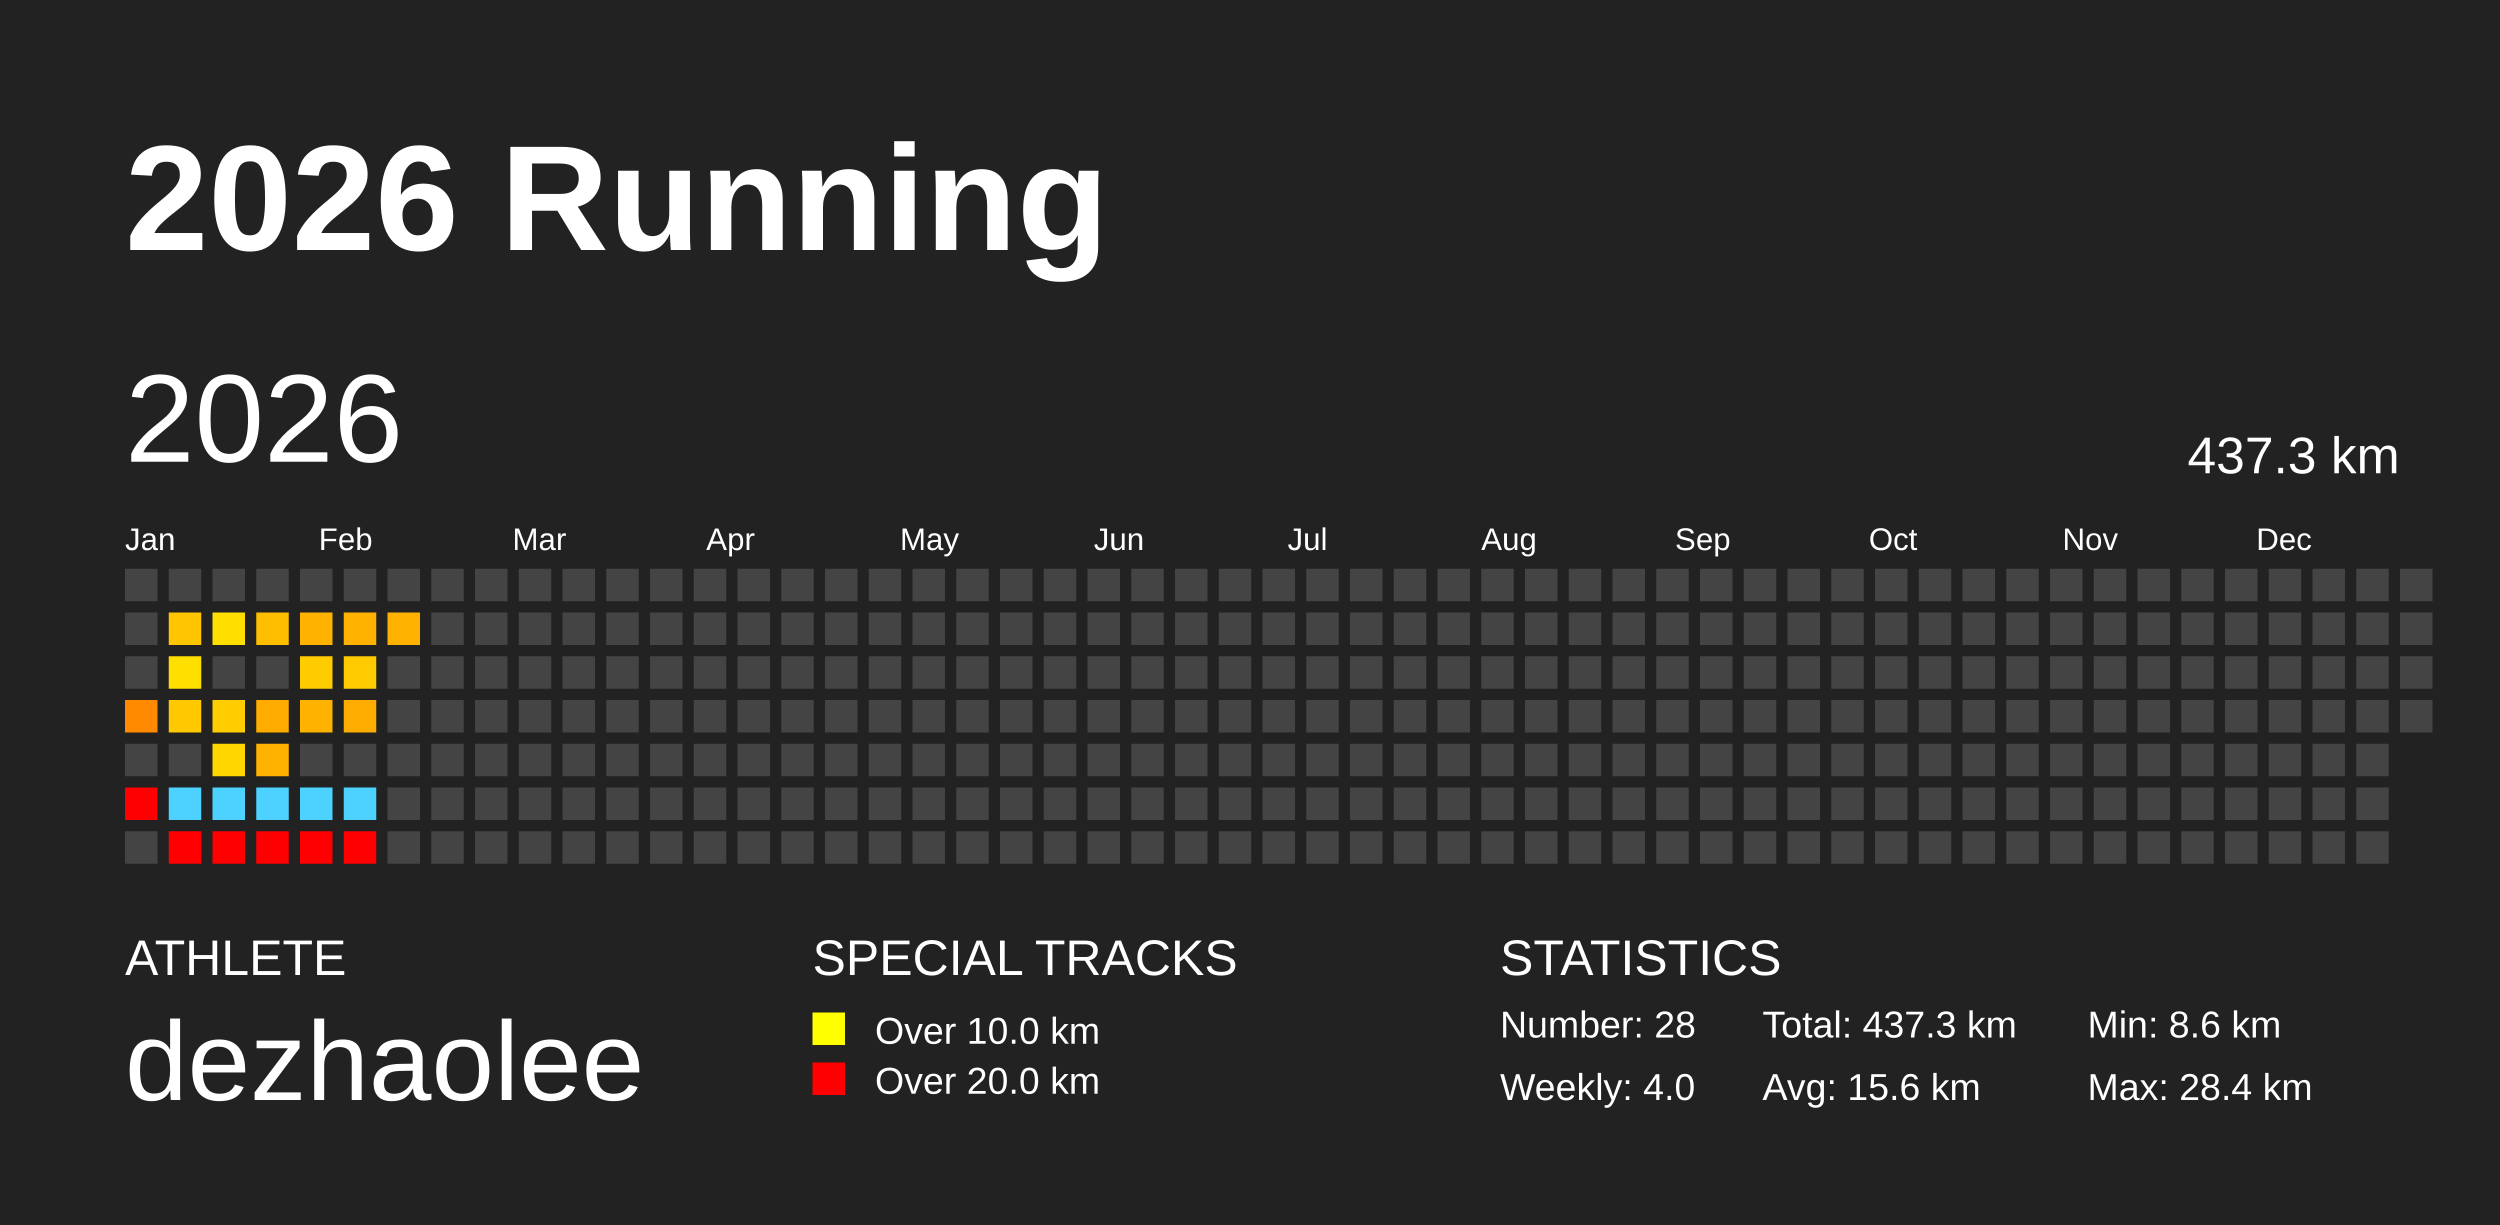
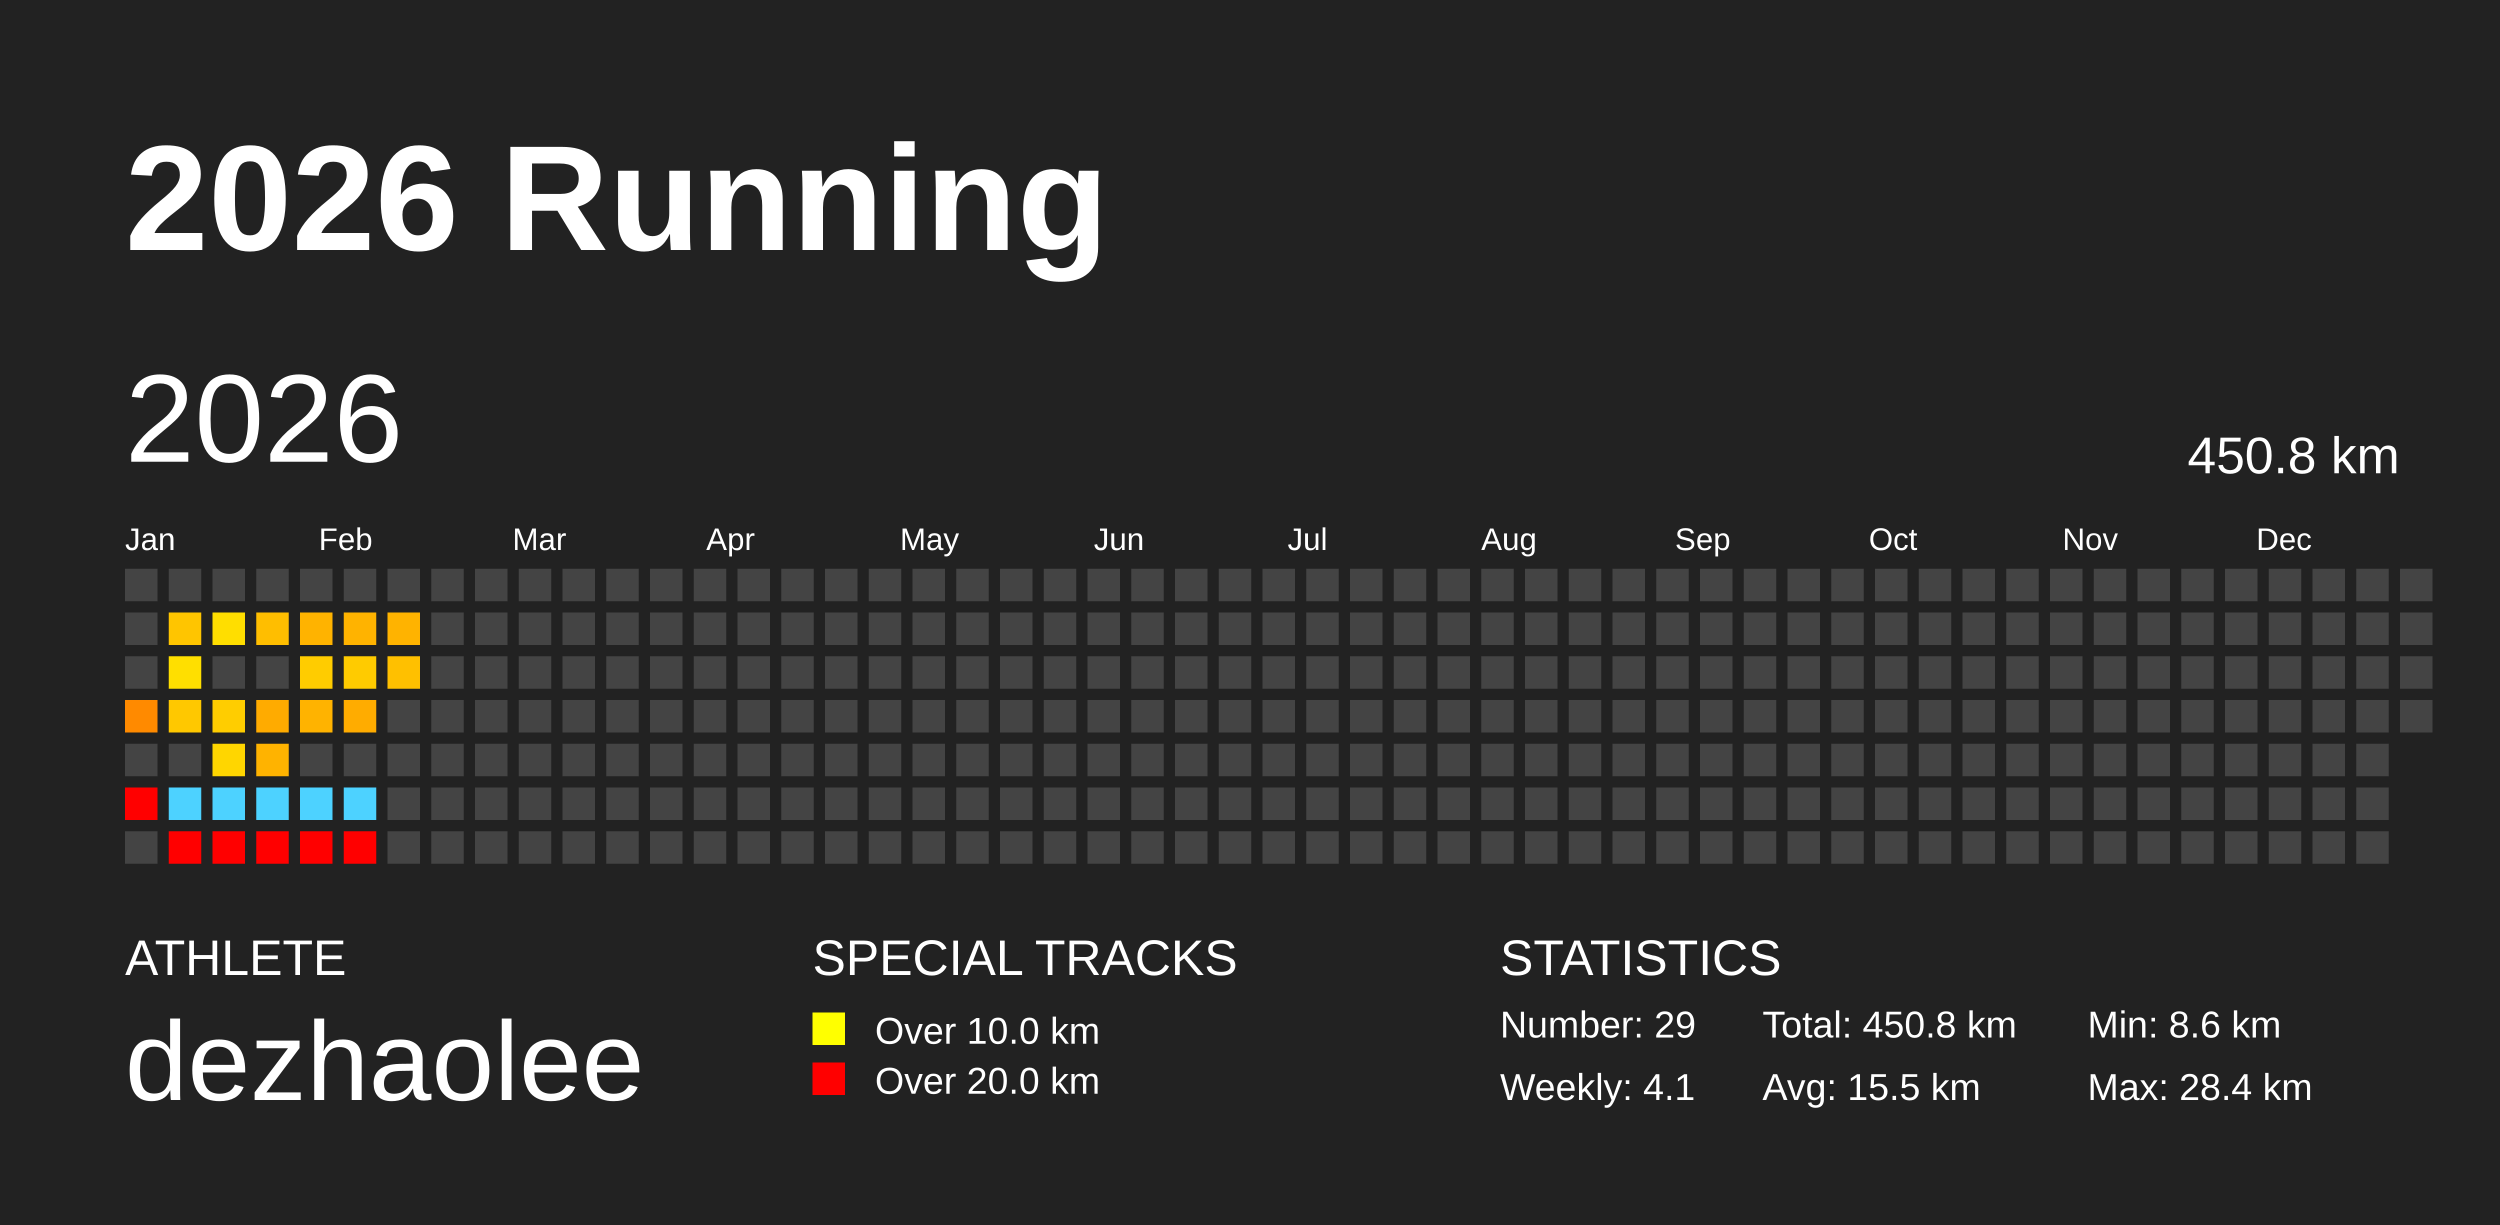
<svg xmlns="http://www.w3.org/2000/svg" baseProfile="full" height="98mm" version="1.1" viewBox="0,0,200,98" width="200mm">
  <defs />
  <rect fill="#222222" height="98" width="200" x="0" y="0" />
  <text fill="#FFFFFF" style="font-size:12px; font-family:Arial; font-weight:bold;" x="10" y="20">2026 Running</text>
  <text fill="#FFFFFF" style="font-size:4px; font-family:Arial" x="10" y="78">ATHLETE</text>
  <text fill="#FFFFFF" style="font-size:9px; font-family:Arial" x="10" y="88">dezhaolee</text>
  <text fill="#FFFFFF" style="font-size:4px; font-family:Arial" x="65" y="78">SPECIAL TRACKS</text>
  <rect fill="yellow" height="2.6" width="2.6" x="65" y="81" />
  <text fill="#FFFFFF" style="font-size:3px; font-family:Arial" x="70" y="83.5">Over 10.0 km</text>
  <rect fill="red" height="2.6" width="2.6" x="65" y="85" />
  <text fill="#FFFFFF" style="font-size:3px; font-family:Arial" x="70" y="87.5">Over 20.0 km</text>
  <text fill="#FFFFFF" style="font-size:4px; font-family:Arial" x="120" y="78">STATISTICS</text>
-   <text fill="#FFFFFF" style="font-size:3px; font-family:Arial" x="120" y="83">Number: 28</text>
-   <text fill="#FFFFFF" style="font-size:3px; font-family:Arial" x="120" y="88">Weekly: 4.0</text>
-   <text fill="#FFFFFF" style="font-size:3px; font-family:Arial" x="141" y="83">Total: 437.3 km</text>
-   <text fill="#FFFFFF" style="font-size:3px; font-family:Arial" x="141" y="88">Avg: 15.6 km</text>
+   <text fill="#FFFFFF" style="font-size:3px; font-family:Arial" x="120" y="83">Number: 29</text>
+   <text fill="#FFFFFF" style="font-size:3px; font-family:Arial" x="120" y="88">Weekly: 4.1</text>
+   <text fill="#FFFFFF" style="font-size:3px; font-family:Arial" x="141" y="83">Total: 450.8 km</text>
+   <text fill="#FFFFFF" style="font-size:3px; font-family:Arial" x="141" y="88">Avg: 15.5 km</text>
  <text fill="#FFFFFF" style="font-size:3px; font-family:Arial" x="167" y="83">Min: 8.6 km</text>
  <text fill="#FFFFFF" style="font-size:3px; font-family:Arial" x="167" y="88">Max: 28.4 km</text>
  <text dominant-baseline="hanging" fill="#FFFFFF" style="font-size:10.0px; font-family:Arial;" x="10" y="30">2026</text>
-   <text dominant-baseline="hanging" fill="#FFFFFF" style="font-size:4.125px; font-family:Arial;" x="175" y="35">437.3 km</text>
+   <text dominant-baseline="hanging" fill="#FFFFFF" style="font-size:4.125px; font-family:Arial;" x="175" y="35">450.8 km</text>
  <text fill="#FFFFFF" style="font-size:2.5px; font-family:Arial" x="10.0" y="44">Jan</text>
  <text fill="#FFFFFF" style="font-size:2.5px; font-family:Arial" x="25.5" y="44">Feb</text>
  <text fill="#FFFFFF" style="font-size:2.5px; font-family:Arial" x="41.0" y="44">Mar</text>
  <text fill="#FFFFFF" style="font-size:2.5px; font-family:Arial" x="56.5" y="44">Apr</text>
  <text fill="#FFFFFF" style="font-size:2.5px; font-family:Arial" x="72.0" y="44">May</text>
  <text fill="#FFFFFF" style="font-size:2.5px; font-family:Arial" x="87.5" y="44">Jun</text>
  <text fill="#FFFFFF" style="font-size:2.5px; font-family:Arial" x="103.0" y="44">Jul</text>
  <text fill="#FFFFFF" style="font-size:2.5px; font-family:Arial" x="118.5" y="44">Aug</text>
  <text fill="#FFFFFF" style="font-size:2.5px; font-family:Arial" x="134.0" y="44">Sep</text>
  <text fill="#FFFFFF" style="font-size:2.5px; font-family:Arial" x="149.5" y="44">Oct</text>
  <text fill="#FFFFFF" style="font-size:2.5px; font-family:Arial" x="165.0" y="44">Nov</text>
  <text fill="#FFFFFF" style="font-size:2.5px; font-family:Arial" x="180.5" y="44">Dec</text>
  <rect fill="#444444" height="2.6" width="2.6" x="10.0" y="45.5" />
  <rect fill="#444444" height="2.6" width="2.6" x="10.0" y="49.0" />
  <rect fill="#444444" height="2.6" width="2.6" x="10.0" y="52.5" />
  <rect fill="#ff8a00" height="2.6" width="2.6" x="10.0" y="56.0" />
  <rect fill="#444444" height="2.6" width="2.6" x="10.0" y="59.5" />
  <rect fill="red" height="2.6" width="2.6" x="10.0" y="63.0" />
  <rect fill="#444444" height="2.6" width="2.6" x="10.0" y="66.5" />
  <rect fill="#444444" height="2.6" width="2.6" x="13.5" y="45.5" />
  <rect fill="#ffc500" height="2.6" width="2.6" x="13.5" y="49.0" />
  <rect fill="#ffdf00" height="2.6" width="2.6" x="13.5" y="52.5" />
  <rect fill="#ffc800" height="2.6" width="2.6" x="13.5" y="56.0" />
  <rect fill="#444444" height="2.6" width="2.6" x="13.5" y="59.5" />
  <rect fill="#4dd2ff" height="2.6" width="2.6" x="13.5" y="63.0" />
  <rect fill="red" height="2.6" width="2.6" x="13.5" y="66.5" />
  <rect fill="#444444" height="2.6" width="2.6" x="17.0" y="45.5" />
  <rect fill="#ffde00" height="2.6" width="2.6" x="17.0" y="49.0" />
  <rect fill="#444444" height="2.6" width="2.6" x="17.0" y="52.5" />
  <rect fill="#ffcd00" height="2.6" width="2.6" x="17.0" y="56.0" />
  <rect fill="#ffd600" height="2.6" width="2.6" x="17.0" y="59.5" />
  <rect fill="#4dd2ff" height="2.6" width="2.6" x="17.0" y="63.0" />
  <rect fill="red" height="2.6" width="2.6" x="17.0" y="66.5" />
  <rect fill="#444444" height="2.6" width="2.6" x="20.5" y="45.5" />
  <rect fill="#ffbe00" height="2.6" width="2.6" x="20.5" y="49.0" />
  <rect fill="#444444" height="2.6" width="2.6" x="20.5" y="52.5" />
  <rect fill="#ffab00" height="2.6" width="2.6" x="20.5" y="56.0" />
  <rect fill="#ffb300" height="2.6" width="2.6" x="20.5" y="59.5" />
  <rect fill="#4dd2ff" height="2.6" width="2.6" x="20.5" y="63.0" />
  <rect fill="red" height="2.6" width="2.6" x="20.5" y="66.5" />
  <rect fill="#444444" height="2.6" width="2.6" x="24.0" y="45.5" />
  <rect fill="#ffb300" height="2.6" width="2.6" x="24.0" y="49.0" />
  <rect fill="#ffcc00" height="2.6" width="2.6" x="24.0" y="52.5" />
  <rect fill="#ffb300" height="2.6" width="2.6" x="24.0" y="56.0" />
  <rect fill="#444444" height="2.6" width="2.6" x="24.0" y="59.5" />
  <rect fill="#4dd2ff" height="2.6" width="2.6" x="24.0" y="63.0" />
  <rect fill="red" height="2.6" width="2.6" x="24.0" y="66.5" />
  <rect fill="#444444" height="2.6" width="2.6" x="27.5" y="45.5" />
  <rect fill="#ffb300" height="2.6" width="2.6" x="27.5" y="49.0" />
  <rect fill="#ffcb00" height="2.6" width="2.6" x="27.5" y="52.5" />
  <rect fill="#ffac00" height="2.6" width="2.6" x="27.5" y="56.0" />
  <rect fill="#444444" height="2.6" width="2.6" x="27.5" y="59.5" />
  <rect fill="#4dd2ff" height="2.6" width="2.6" x="27.5" y="63.0" />
  <rect fill="red" height="2.6" width="2.6" x="27.5" y="66.5" />
  <rect fill="#444444" height="2.6" width="2.6" x="31.0" y="45.5" />
  <rect fill="#ffb300" height="2.6" width="2.6" x="31.0" y="49.0" />
-   <rect fill="#444444" height="2.6" width="2.6" x="31.0" y="52.5" />
+   <rect fill="#ffc000" height="2.6" width="2.6" x="31.0" y="52.5" />
  <rect fill="#444444" height="2.6" width="2.6" x="31.0" y="56.0" />
  <rect fill="#444444" height="2.6" width="2.6" x="31.0" y="59.5" />
  <rect fill="#444444" height="2.6" width="2.6" x="31.0" y="63.0" />
  <rect fill="#444444" height="2.6" width="2.6" x="31.0" y="66.5" />
  <rect fill="#444444" height="2.6" width="2.6" x="34.5" y="45.5" />
  <rect fill="#444444" height="2.6" width="2.6" x="34.5" y="49.0" />
  <rect fill="#444444" height="2.6" width="2.6" x="34.5" y="52.5" />
  <rect fill="#444444" height="2.6" width="2.6" x="34.5" y="56.0" />
  <rect fill="#444444" height="2.6" width="2.6" x="34.5" y="59.5" />
  <rect fill="#444444" height="2.6" width="2.6" x="34.5" y="63.0" />
  <rect fill="#444444" height="2.6" width="2.6" x="34.5" y="66.5" />
  <rect fill="#444444" height="2.6" width="2.6" x="38.0" y="45.5" />
  <rect fill="#444444" height="2.6" width="2.6" x="38.0" y="49.0" />
  <rect fill="#444444" height="2.6" width="2.6" x="38.0" y="52.5" />
  <rect fill="#444444" height="2.6" width="2.6" x="38.0" y="56.0" />
  <rect fill="#444444" height="2.6" width="2.6" x="38.0" y="59.5" />
  <rect fill="#444444" height="2.6" width="2.6" x="38.0" y="63.0" />
  <rect fill="#444444" height="2.6" width="2.6" x="38.0" y="66.5" />
  <rect fill="#444444" height="2.6" width="2.6" x="41.5" y="45.5" />
  <rect fill="#444444" height="2.6" width="2.6" x="41.5" y="49.0" />
  <rect fill="#444444" height="2.6" width="2.6" x="41.5" y="52.5" />
  <rect fill="#444444" height="2.6" width="2.6" x="41.5" y="56.0" />
  <rect fill="#444444" height="2.6" width="2.6" x="41.5" y="59.5" />
  <rect fill="#444444" height="2.6" width="2.6" x="41.5" y="63.0" />
  <rect fill="#444444" height="2.6" width="2.6" x="41.5" y="66.5" />
  <rect fill="#444444" height="2.6" width="2.6" x="45.0" y="45.5" />
  <rect fill="#444444" height="2.6" width="2.6" x="45.0" y="49.0" />
  <rect fill="#444444" height="2.6" width="2.6" x="45.0" y="52.5" />
  <rect fill="#444444" height="2.6" width="2.6" x="45.0" y="56.0" />
  <rect fill="#444444" height="2.6" width="2.6" x="45.0" y="59.5" />
  <rect fill="#444444" height="2.6" width="2.6" x="45.0" y="63.0" />
  <rect fill="#444444" height="2.6" width="2.6" x="45.0" y="66.5" />
  <rect fill="#444444" height="2.6" width="2.6" x="48.5" y="45.5" />
  <rect fill="#444444" height="2.6" width="2.6" x="48.5" y="49.0" />
  <rect fill="#444444" height="2.6" width="2.6" x="48.5" y="52.5" />
  <rect fill="#444444" height="2.6" width="2.6" x="48.5" y="56.0" />
  <rect fill="#444444" height="2.6" width="2.6" x="48.5" y="59.5" />
  <rect fill="#444444" height="2.6" width="2.6" x="48.5" y="63.0" />
  <rect fill="#444444" height="2.6" width="2.6" x="48.5" y="66.5" />
  <rect fill="#444444" height="2.6" width="2.6" x="52.0" y="45.5" />
  <rect fill="#444444" height="2.6" width="2.6" x="52.0" y="49.0" />
  <rect fill="#444444" height="2.6" width="2.6" x="52.0" y="52.5" />
  <rect fill="#444444" height="2.6" width="2.6" x="52.0" y="56.0" />
  <rect fill="#444444" height="2.6" width="2.6" x="52.0" y="59.5" />
  <rect fill="#444444" height="2.6" width="2.6" x="52.0" y="63.0" />
  <rect fill="#444444" height="2.6" width="2.6" x="52.0" y="66.5" />
  <rect fill="#444444" height="2.6" width="2.6" x="55.5" y="45.5" />
  <rect fill="#444444" height="2.6" width="2.6" x="55.5" y="49.0" />
  <rect fill="#444444" height="2.6" width="2.6" x="55.5" y="52.5" />
  <rect fill="#444444" height="2.6" width="2.6" x="55.5" y="56.0" />
  <rect fill="#444444" height="2.6" width="2.6" x="55.5" y="59.5" />
  <rect fill="#444444" height="2.6" width="2.6" x="55.5" y="63.0" />
  <rect fill="#444444" height="2.6" width="2.6" x="55.5" y="66.5" />
  <rect fill="#444444" height="2.6" width="2.6" x="59.0" y="45.5" />
  <rect fill="#444444" height="2.6" width="2.6" x="59.0" y="49.0" />
  <rect fill="#444444" height="2.6" width="2.6" x="59.0" y="52.5" />
  <rect fill="#444444" height="2.6" width="2.6" x="59.0" y="56.0" />
  <rect fill="#444444" height="2.6" width="2.6" x="59.0" y="59.5" />
  <rect fill="#444444" height="2.6" width="2.6" x="59.0" y="63.0" />
  <rect fill="#444444" height="2.6" width="2.6" x="59.0" y="66.5" />
  <rect fill="#444444" height="2.6" width="2.6" x="62.5" y="45.5" />
  <rect fill="#444444" height="2.6" width="2.6" x="62.5" y="49.0" />
  <rect fill="#444444" height="2.6" width="2.6" x="62.5" y="52.5" />
  <rect fill="#444444" height="2.6" width="2.6" x="62.5" y="56.0" />
  <rect fill="#444444" height="2.6" width="2.6" x="62.5" y="59.5" />
  <rect fill="#444444" height="2.6" width="2.6" x="62.5" y="63.0" />
  <rect fill="#444444" height="2.6" width="2.6" x="62.5" y="66.5" />
  <rect fill="#444444" height="2.6" width="2.6" x="66.0" y="45.5" />
  <rect fill="#444444" height="2.6" width="2.6" x="66.0" y="49.0" />
  <rect fill="#444444" height="2.6" width="2.6" x="66.0" y="52.5" />
  <rect fill="#444444" height="2.6" width="2.6" x="66.0" y="56.0" />
  <rect fill="#444444" height="2.6" width="2.6" x="66.0" y="59.5" />
  <rect fill="#444444" height="2.6" width="2.6" x="66.0" y="63.0" />
  <rect fill="#444444" height="2.6" width="2.6" x="66.0" y="66.5" />
  <rect fill="#444444" height="2.6" width="2.6" x="69.5" y="45.5" />
  <rect fill="#444444" height="2.6" width="2.6" x="69.5" y="49.0" />
  <rect fill="#444444" height="2.6" width="2.6" x="69.5" y="52.5" />
  <rect fill="#444444" height="2.6" width="2.6" x="69.5" y="56.0" />
  <rect fill="#444444" height="2.6" width="2.6" x="69.5" y="59.5" />
  <rect fill="#444444" height="2.6" width="2.6" x="69.5" y="63.0" />
  <rect fill="#444444" height="2.6" width="2.6" x="69.5" y="66.5" />
  <rect fill="#444444" height="2.6" width="2.6" x="73.0" y="45.5" />
  <rect fill="#444444" height="2.6" width="2.6" x="73.0" y="49.0" />
  <rect fill="#444444" height="2.6" width="2.6" x="73.0" y="52.5" />
  <rect fill="#444444" height="2.6" width="2.6" x="73.0" y="56.0" />
  <rect fill="#444444" height="2.6" width="2.6" x="73.0" y="59.5" />
  <rect fill="#444444" height="2.6" width="2.6" x="73.0" y="63.0" />
  <rect fill="#444444" height="2.6" width="2.6" x="73.0" y="66.5" />
  <rect fill="#444444" height="2.6" width="2.6" x="76.5" y="45.5" />
  <rect fill="#444444" height="2.6" width="2.6" x="76.5" y="49.0" />
  <rect fill="#444444" height="2.6" width="2.6" x="76.5" y="52.5" />
  <rect fill="#444444" height="2.6" width="2.6" x="76.5" y="56.0" />
  <rect fill="#444444" height="2.6" width="2.6" x="76.5" y="59.5" />
  <rect fill="#444444" height="2.6" width="2.6" x="76.5" y="63.0" />
  <rect fill="#444444" height="2.6" width="2.6" x="76.5" y="66.5" />
  <rect fill="#444444" height="2.6" width="2.6" x="80.0" y="45.5" />
  <rect fill="#444444" height="2.6" width="2.6" x="80.0" y="49.0" />
  <rect fill="#444444" height="2.6" width="2.6" x="80.0" y="52.5" />
  <rect fill="#444444" height="2.6" width="2.6" x="80.0" y="56.0" />
  <rect fill="#444444" height="2.6" width="2.6" x="80.0" y="59.5" />
  <rect fill="#444444" height="2.6" width="2.6" x="80.0" y="63.0" />
  <rect fill="#444444" height="2.6" width="2.6" x="80.0" y="66.5" />
  <rect fill="#444444" height="2.6" width="2.6" x="83.5" y="45.5" />
  <rect fill="#444444" height="2.6" width="2.6" x="83.5" y="49.0" />
  <rect fill="#444444" height="2.6" width="2.6" x="83.5" y="52.5" />
  <rect fill="#444444" height="2.6" width="2.6" x="83.5" y="56.0" />
  <rect fill="#444444" height="2.6" width="2.6" x="83.5" y="59.5" />
  <rect fill="#444444" height="2.6" width="2.6" x="83.5" y="63.0" />
  <rect fill="#444444" height="2.6" width="2.6" x="83.5" y="66.5" />
  <rect fill="#444444" height="2.6" width="2.6" x="87.0" y="45.5" />
  <rect fill="#444444" height="2.6" width="2.6" x="87.0" y="49.0" />
  <rect fill="#444444" height="2.6" width="2.6" x="87.0" y="52.5" />
  <rect fill="#444444" height="2.6" width="2.6" x="87.0" y="56.0" />
  <rect fill="#444444" height="2.6" width="2.6" x="87.0" y="59.5" />
  <rect fill="#444444" height="2.6" width="2.6" x="87.0" y="63.0" />
  <rect fill="#444444" height="2.6" width="2.6" x="87.0" y="66.5" />
  <rect fill="#444444" height="2.6" width="2.6" x="90.5" y="45.5" />
  <rect fill="#444444" height="2.6" width="2.6" x="90.5" y="49.0" />
  <rect fill="#444444" height="2.6" width="2.6" x="90.5" y="52.5" />
  <rect fill="#444444" height="2.6" width="2.6" x="90.5" y="56.0" />
  <rect fill="#444444" height="2.6" width="2.6" x="90.5" y="59.5" />
  <rect fill="#444444" height="2.6" width="2.6" x="90.5" y="63.0" />
  <rect fill="#444444" height="2.6" width="2.6" x="90.5" y="66.5" />
  <rect fill="#444444" height="2.6" width="2.6" x="94.0" y="45.5" />
  <rect fill="#444444" height="2.6" width="2.6" x="94.0" y="49.0" />
  <rect fill="#444444" height="2.6" width="2.6" x="94.0" y="52.5" />
  <rect fill="#444444" height="2.6" width="2.6" x="94.0" y="56.0" />
  <rect fill="#444444" height="2.6" width="2.6" x="94.0" y="59.5" />
  <rect fill="#444444" height="2.6" width="2.6" x="94.0" y="63.0" />
  <rect fill="#444444" height="2.6" width="2.6" x="94.0" y="66.5" />
  <rect fill="#444444" height="2.6" width="2.6" x="97.5" y="45.5" />
  <rect fill="#444444" height="2.6" width="2.6" x="97.5" y="49.0" />
  <rect fill="#444444" height="2.6" width="2.6" x="97.5" y="52.5" />
  <rect fill="#444444" height="2.6" width="2.6" x="97.5" y="56.0" />
  <rect fill="#444444" height="2.6" width="2.6" x="97.5" y="59.5" />
  <rect fill="#444444" height="2.6" width="2.6" x="97.5" y="63.0" />
  <rect fill="#444444" height="2.6" width="2.6" x="97.5" y="66.5" />
  <rect fill="#444444" height="2.6" width="2.6" x="101.0" y="45.5" />
  <rect fill="#444444" height="2.6" width="2.6" x="101.0" y="49.0" />
  <rect fill="#444444" height="2.6" width="2.6" x="101.0" y="52.5" />
  <rect fill="#444444" height="2.6" width="2.6" x="101.0" y="56.0" />
  <rect fill="#444444" height="2.6" width="2.6" x="101.0" y="59.5" />
  <rect fill="#444444" height="2.6" width="2.6" x="101.0" y="63.0" />
  <rect fill="#444444" height="2.6" width="2.6" x="101.0" y="66.5" />
  <rect fill="#444444" height="2.6" width="2.6" x="104.5" y="45.5" />
  <rect fill="#444444" height="2.6" width="2.6" x="104.5" y="49.0" />
  <rect fill="#444444" height="2.6" width="2.6" x="104.5" y="52.5" />
  <rect fill="#444444" height="2.6" width="2.6" x="104.5" y="56.0" />
  <rect fill="#444444" height="2.6" width="2.6" x="104.5" y="59.5" />
  <rect fill="#444444" height="2.6" width="2.6" x="104.5" y="63.0" />
  <rect fill="#444444" height="2.6" width="2.6" x="104.5" y="66.5" />
  <rect fill="#444444" height="2.6" width="2.6" x="108.0" y="45.5" />
  <rect fill="#444444" height="2.6" width="2.6" x="108.0" y="49.0" />
  <rect fill="#444444" height="2.6" width="2.6" x="108.0" y="52.5" />
  <rect fill="#444444" height="2.6" width="2.6" x="108.0" y="56.0" />
  <rect fill="#444444" height="2.6" width="2.6" x="108.0" y="59.5" />
  <rect fill="#444444" height="2.6" width="2.6" x="108.0" y="63.0" />
  <rect fill="#444444" height="2.6" width="2.6" x="108.0" y="66.5" />
  <rect fill="#444444" height="2.6" width="2.6" x="111.5" y="45.5" />
  <rect fill="#444444" height="2.6" width="2.6" x="111.5" y="49.0" />
  <rect fill="#444444" height="2.6" width="2.6" x="111.5" y="52.5" />
  <rect fill="#444444" height="2.6" width="2.6" x="111.5" y="56.0" />
  <rect fill="#444444" height="2.6" width="2.6" x="111.5" y="59.5" />
  <rect fill="#444444" height="2.6" width="2.6" x="111.5" y="63.0" />
  <rect fill="#444444" height="2.6" width="2.6" x="111.5" y="66.5" />
  <rect fill="#444444" height="2.6" width="2.6" x="115.0" y="45.5" />
  <rect fill="#444444" height="2.6" width="2.6" x="115.0" y="49.0" />
  <rect fill="#444444" height="2.6" width="2.6" x="115.0" y="52.5" />
  <rect fill="#444444" height="2.6" width="2.6" x="115.0" y="56.0" />
  <rect fill="#444444" height="2.6" width="2.6" x="115.0" y="59.5" />
  <rect fill="#444444" height="2.6" width="2.6" x="115.0" y="63.0" />
  <rect fill="#444444" height="2.6" width="2.6" x="115.0" y="66.5" />
  <rect fill="#444444" height="2.6" width="2.6" x="118.5" y="45.5" />
  <rect fill="#444444" height="2.6" width="2.6" x="118.5" y="49.0" />
  <rect fill="#444444" height="2.6" width="2.6" x="118.5" y="52.5" />
  <rect fill="#444444" height="2.6" width="2.6" x="118.5" y="56.0" />
  <rect fill="#444444" height="2.6" width="2.6" x="118.5" y="59.5" />
  <rect fill="#444444" height="2.6" width="2.6" x="118.5" y="63.0" />
  <rect fill="#444444" height="2.6" width="2.6" x="118.5" y="66.5" />
  <rect fill="#444444" height="2.6" width="2.6" x="122.0" y="45.5" />
  <rect fill="#444444" height="2.6" width="2.6" x="122.0" y="49.0" />
  <rect fill="#444444" height="2.6" width="2.6" x="122.0" y="52.5" />
  <rect fill="#444444" height="2.6" width="2.6" x="122.0" y="56.0" />
  <rect fill="#444444" height="2.6" width="2.6" x="122.0" y="59.5" />
  <rect fill="#444444" height="2.6" width="2.6" x="122.0" y="63.0" />
  <rect fill="#444444" height="2.6" width="2.6" x="122.0" y="66.5" />
  <rect fill="#444444" height="2.6" width="2.6" x="125.5" y="45.5" />
  <rect fill="#444444" height="2.6" width="2.6" x="125.5" y="49.0" />
  <rect fill="#444444" height="2.6" width="2.6" x="125.5" y="52.5" />
  <rect fill="#444444" height="2.6" width="2.6" x="125.5" y="56.0" />
  <rect fill="#444444" height="2.6" width="2.6" x="125.5" y="59.5" />
  <rect fill="#444444" height="2.6" width="2.6" x="125.5" y="63.0" />
  <rect fill="#444444" height="2.6" width="2.6" x="125.5" y="66.5" />
  <rect fill="#444444" height="2.6" width="2.6" x="129.0" y="45.5" />
  <rect fill="#444444" height="2.6" width="2.6" x="129.0" y="49.0" />
  <rect fill="#444444" height="2.6" width="2.6" x="129.0" y="52.5" />
  <rect fill="#444444" height="2.6" width="2.6" x="129.0" y="56.0" />
  <rect fill="#444444" height="2.6" width="2.6" x="129.0" y="59.5" />
  <rect fill="#444444" height="2.6" width="2.6" x="129.0" y="63.0" />
  <rect fill="#444444" height="2.6" width="2.6" x="129.0" y="66.5" />
  <rect fill="#444444" height="2.6" width="2.6" x="132.5" y="45.5" />
  <rect fill="#444444" height="2.6" width="2.6" x="132.5" y="49.0" />
  <rect fill="#444444" height="2.6" width="2.6" x="132.5" y="52.5" />
  <rect fill="#444444" height="2.6" width="2.6" x="132.5" y="56.0" />
  <rect fill="#444444" height="2.6" width="2.6" x="132.5" y="59.5" />
  <rect fill="#444444" height="2.6" width="2.6" x="132.5" y="63.0" />
  <rect fill="#444444" height="2.6" width="2.6" x="132.5" y="66.5" />
  <rect fill="#444444" height="2.6" width="2.6" x="136.0" y="45.5" />
  <rect fill="#444444" height="2.6" width="2.6" x="136.0" y="49.0" />
  <rect fill="#444444" height="2.6" width="2.6" x="136.0" y="52.5" />
  <rect fill="#444444" height="2.6" width="2.6" x="136.0" y="56.0" />
  <rect fill="#444444" height="2.6" width="2.6" x="136.0" y="59.5" />
  <rect fill="#444444" height="2.6" width="2.6" x="136.0" y="63.0" />
  <rect fill="#444444" height="2.6" width="2.6" x="136.0" y="66.5" />
  <rect fill="#444444" height="2.6" width="2.6" x="139.5" y="45.5" />
  <rect fill="#444444" height="2.6" width="2.6" x="139.5" y="49.0" />
  <rect fill="#444444" height="2.6" width="2.6" x="139.5" y="52.5" />
  <rect fill="#444444" height="2.6" width="2.6" x="139.5" y="56.0" />
  <rect fill="#444444" height="2.6" width="2.6" x="139.5" y="59.5" />
  <rect fill="#444444" height="2.6" width="2.6" x="139.5" y="63.0" />
  <rect fill="#444444" height="2.6" width="2.6" x="139.5" y="66.5" />
  <rect fill="#444444" height="2.6" width="2.6" x="143.0" y="45.5" />
  <rect fill="#444444" height="2.6" width="2.6" x="143.0" y="49.0" />
  <rect fill="#444444" height="2.6" width="2.6" x="143.0" y="52.5" />
  <rect fill="#444444" height="2.6" width="2.6" x="143.0" y="56.0" />
  <rect fill="#444444" height="2.6" width="2.6" x="143.0" y="59.5" />
  <rect fill="#444444" height="2.6" width="2.6" x="143.0" y="63.0" />
  <rect fill="#444444" height="2.6" width="2.6" x="143.0" y="66.5" />
  <rect fill="#444444" height="2.6" width="2.6" x="146.5" y="45.5" />
  <rect fill="#444444" height="2.6" width="2.6" x="146.5" y="49.0" />
  <rect fill="#444444" height="2.6" width="2.6" x="146.5" y="52.5" />
  <rect fill="#444444" height="2.6" width="2.6" x="146.5" y="56.0" />
  <rect fill="#444444" height="2.6" width="2.6" x="146.5" y="59.5" />
  <rect fill="#444444" height="2.6" width="2.6" x="146.5" y="63.0" />
  <rect fill="#444444" height="2.6" width="2.6" x="146.5" y="66.5" />
  <rect fill="#444444" height="2.6" width="2.6" x="150.0" y="45.5" />
  <rect fill="#444444" height="2.6" width="2.6" x="150.0" y="49.0" />
  <rect fill="#444444" height="2.6" width="2.6" x="150.0" y="52.5" />
  <rect fill="#444444" height="2.6" width="2.6" x="150.0" y="56.0" />
  <rect fill="#444444" height="2.6" width="2.6" x="150.0" y="59.5" />
  <rect fill="#444444" height="2.6" width="2.6" x="150.0" y="63.0" />
  <rect fill="#444444" height="2.6" width="2.6" x="150.0" y="66.5" />
  <rect fill="#444444" height="2.6" width="2.6" x="153.5" y="45.5" />
  <rect fill="#444444" height="2.6" width="2.6" x="153.5" y="49.0" />
  <rect fill="#444444" height="2.6" width="2.6" x="153.5" y="52.5" />
  <rect fill="#444444" height="2.6" width="2.6" x="153.5" y="56.0" />
  <rect fill="#444444" height="2.6" width="2.6" x="153.5" y="59.5" />
  <rect fill="#444444" height="2.6" width="2.6" x="153.5" y="63.0" />
  <rect fill="#444444" height="2.6" width="2.6" x="153.5" y="66.5" />
  <rect fill="#444444" height="2.6" width="2.6" x="157.0" y="45.5" />
  <rect fill="#444444" height="2.6" width="2.6" x="157.0" y="49.0" />
  <rect fill="#444444" height="2.6" width="2.6" x="157.0" y="52.5" />
  <rect fill="#444444" height="2.6" width="2.6" x="157.0" y="56.0" />
  <rect fill="#444444" height="2.6" width="2.6" x="157.0" y="59.5" />
  <rect fill="#444444" height="2.6" width="2.6" x="157.0" y="63.0" />
  <rect fill="#444444" height="2.6" width="2.6" x="157.0" y="66.5" />
  <rect fill="#444444" height="2.6" width="2.6" x="160.5" y="45.5" />
  <rect fill="#444444" height="2.6" width="2.6" x="160.5" y="49.0" />
  <rect fill="#444444" height="2.6" width="2.6" x="160.5" y="52.5" />
  <rect fill="#444444" height="2.6" width="2.6" x="160.5" y="56.0" />
  <rect fill="#444444" height="2.6" width="2.6" x="160.5" y="59.5" />
  <rect fill="#444444" height="2.6" width="2.6" x="160.5" y="63.0" />
  <rect fill="#444444" height="2.6" width="2.6" x="160.5" y="66.5" />
  <rect fill="#444444" height="2.6" width="2.6" x="164.0" y="45.5" />
  <rect fill="#444444" height="2.6" width="2.6" x="164.0" y="49.0" />
  <rect fill="#444444" height="2.6" width="2.6" x="164.0" y="52.5" />
  <rect fill="#444444" height="2.6" width="2.6" x="164.0" y="56.0" />
  <rect fill="#444444" height="2.6" width="2.6" x="164.0" y="59.5" />
  <rect fill="#444444" height="2.6" width="2.6" x="164.0" y="63.0" />
  <rect fill="#444444" height="2.6" width="2.6" x="164.0" y="66.5" />
  <rect fill="#444444" height="2.6" width="2.6" x="167.5" y="45.5" />
  <rect fill="#444444" height="2.6" width="2.6" x="167.5" y="49.0" />
  <rect fill="#444444" height="2.6" width="2.6" x="167.5" y="52.5" />
  <rect fill="#444444" height="2.6" width="2.6" x="167.5" y="56.0" />
  <rect fill="#444444" height="2.6" width="2.6" x="167.5" y="59.5" />
  <rect fill="#444444" height="2.6" width="2.6" x="167.5" y="63.0" />
  <rect fill="#444444" height="2.6" width="2.6" x="167.5" y="66.5" />
  <rect fill="#444444" height="2.6" width="2.6" x="171.0" y="45.5" />
  <rect fill="#444444" height="2.6" width="2.6" x="171.0" y="49.0" />
  <rect fill="#444444" height="2.6" width="2.6" x="171.0" y="52.5" />
  <rect fill="#444444" height="2.6" width="2.6" x="171.0" y="56.0" />
  <rect fill="#444444" height="2.6" width="2.6" x="171.0" y="59.5" />
  <rect fill="#444444" height="2.6" width="2.6" x="171.0" y="63.0" />
  <rect fill="#444444" height="2.6" width="2.6" x="171.0" y="66.5" />
  <rect fill="#444444" height="2.6" width="2.6" x="174.5" y="45.5" />
  <rect fill="#444444" height="2.6" width="2.6" x="174.5" y="49.0" />
  <rect fill="#444444" height="2.6" width="2.6" x="174.5" y="52.5" />
  <rect fill="#444444" height="2.6" width="2.6" x="174.5" y="56.0" />
  <rect fill="#444444" height="2.6" width="2.6" x="174.5" y="59.5" />
  <rect fill="#444444" height="2.6" width="2.6" x="174.5" y="63.0" />
  <rect fill="#444444" height="2.6" width="2.6" x="174.5" y="66.5" />
  <rect fill="#444444" height="2.6" width="2.6" x="178.0" y="45.5" />
  <rect fill="#444444" height="2.6" width="2.6" x="178.0" y="49.0" />
  <rect fill="#444444" height="2.6" width="2.6" x="178.0" y="52.5" />
  <rect fill="#444444" height="2.6" width="2.6" x="178.0" y="56.0" />
  <rect fill="#444444" height="2.6" width="2.6" x="178.0" y="59.5" />
  <rect fill="#444444" height="2.6" width="2.6" x="178.0" y="63.0" />
  <rect fill="#444444" height="2.6" width="2.6" x="178.0" y="66.5" />
  <rect fill="#444444" height="2.6" width="2.6" x="181.5" y="45.5" />
  <rect fill="#444444" height="2.6" width="2.6" x="181.5" y="49.0" />
  <rect fill="#444444" height="2.6" width="2.6" x="181.5" y="52.5" />
  <rect fill="#444444" height="2.6" width="2.6" x="181.5" y="56.0" />
  <rect fill="#444444" height="2.6" width="2.6" x="181.5" y="59.5" />
  <rect fill="#444444" height="2.6" width="2.6" x="181.5" y="63.0" />
  <rect fill="#444444" height="2.6" width="2.6" x="181.5" y="66.5" />
  <rect fill="#444444" height="2.6" width="2.6" x="185.0" y="45.5" />
  <rect fill="#444444" height="2.6" width="2.6" x="185.0" y="49.0" />
  <rect fill="#444444" height="2.6" width="2.6" x="185.0" y="52.5" />
  <rect fill="#444444" height="2.6" width="2.6" x="185.0" y="56.0" />
  <rect fill="#444444" height="2.6" width="2.6" x="185.0" y="59.5" />
  <rect fill="#444444" height="2.6" width="2.6" x="185.0" y="63.0" />
  <rect fill="#444444" height="2.6" width="2.6" x="185.0" y="66.5" />
  <rect fill="#444444" height="2.6" width="2.6" x="188.5" y="45.5" />
  <rect fill="#444444" height="2.6" width="2.6" x="188.5" y="49.0" />
  <rect fill="#444444" height="2.6" width="2.6" x="188.5" y="52.5" />
  <rect fill="#444444" height="2.6" width="2.6" x="188.5" y="56.0" />
  <rect fill="#444444" height="2.6" width="2.6" x="188.5" y="59.5" />
  <rect fill="#444444" height="2.6" width="2.6" x="188.5" y="63.0" />
  <rect fill="#444444" height="2.6" width="2.6" x="188.5" y="66.5" />
  <rect fill="#444444" height="2.6" width="2.6" x="192.0" y="45.5" />
  <rect fill="#444444" height="2.6" width="2.6" x="192.0" y="49.0" />
  <rect fill="#444444" height="2.6" width="2.6" x="192.0" y="52.5" />
  <rect fill="#444444" height="2.6" width="2.6" x="192.0" y="56.0" />
</svg>
